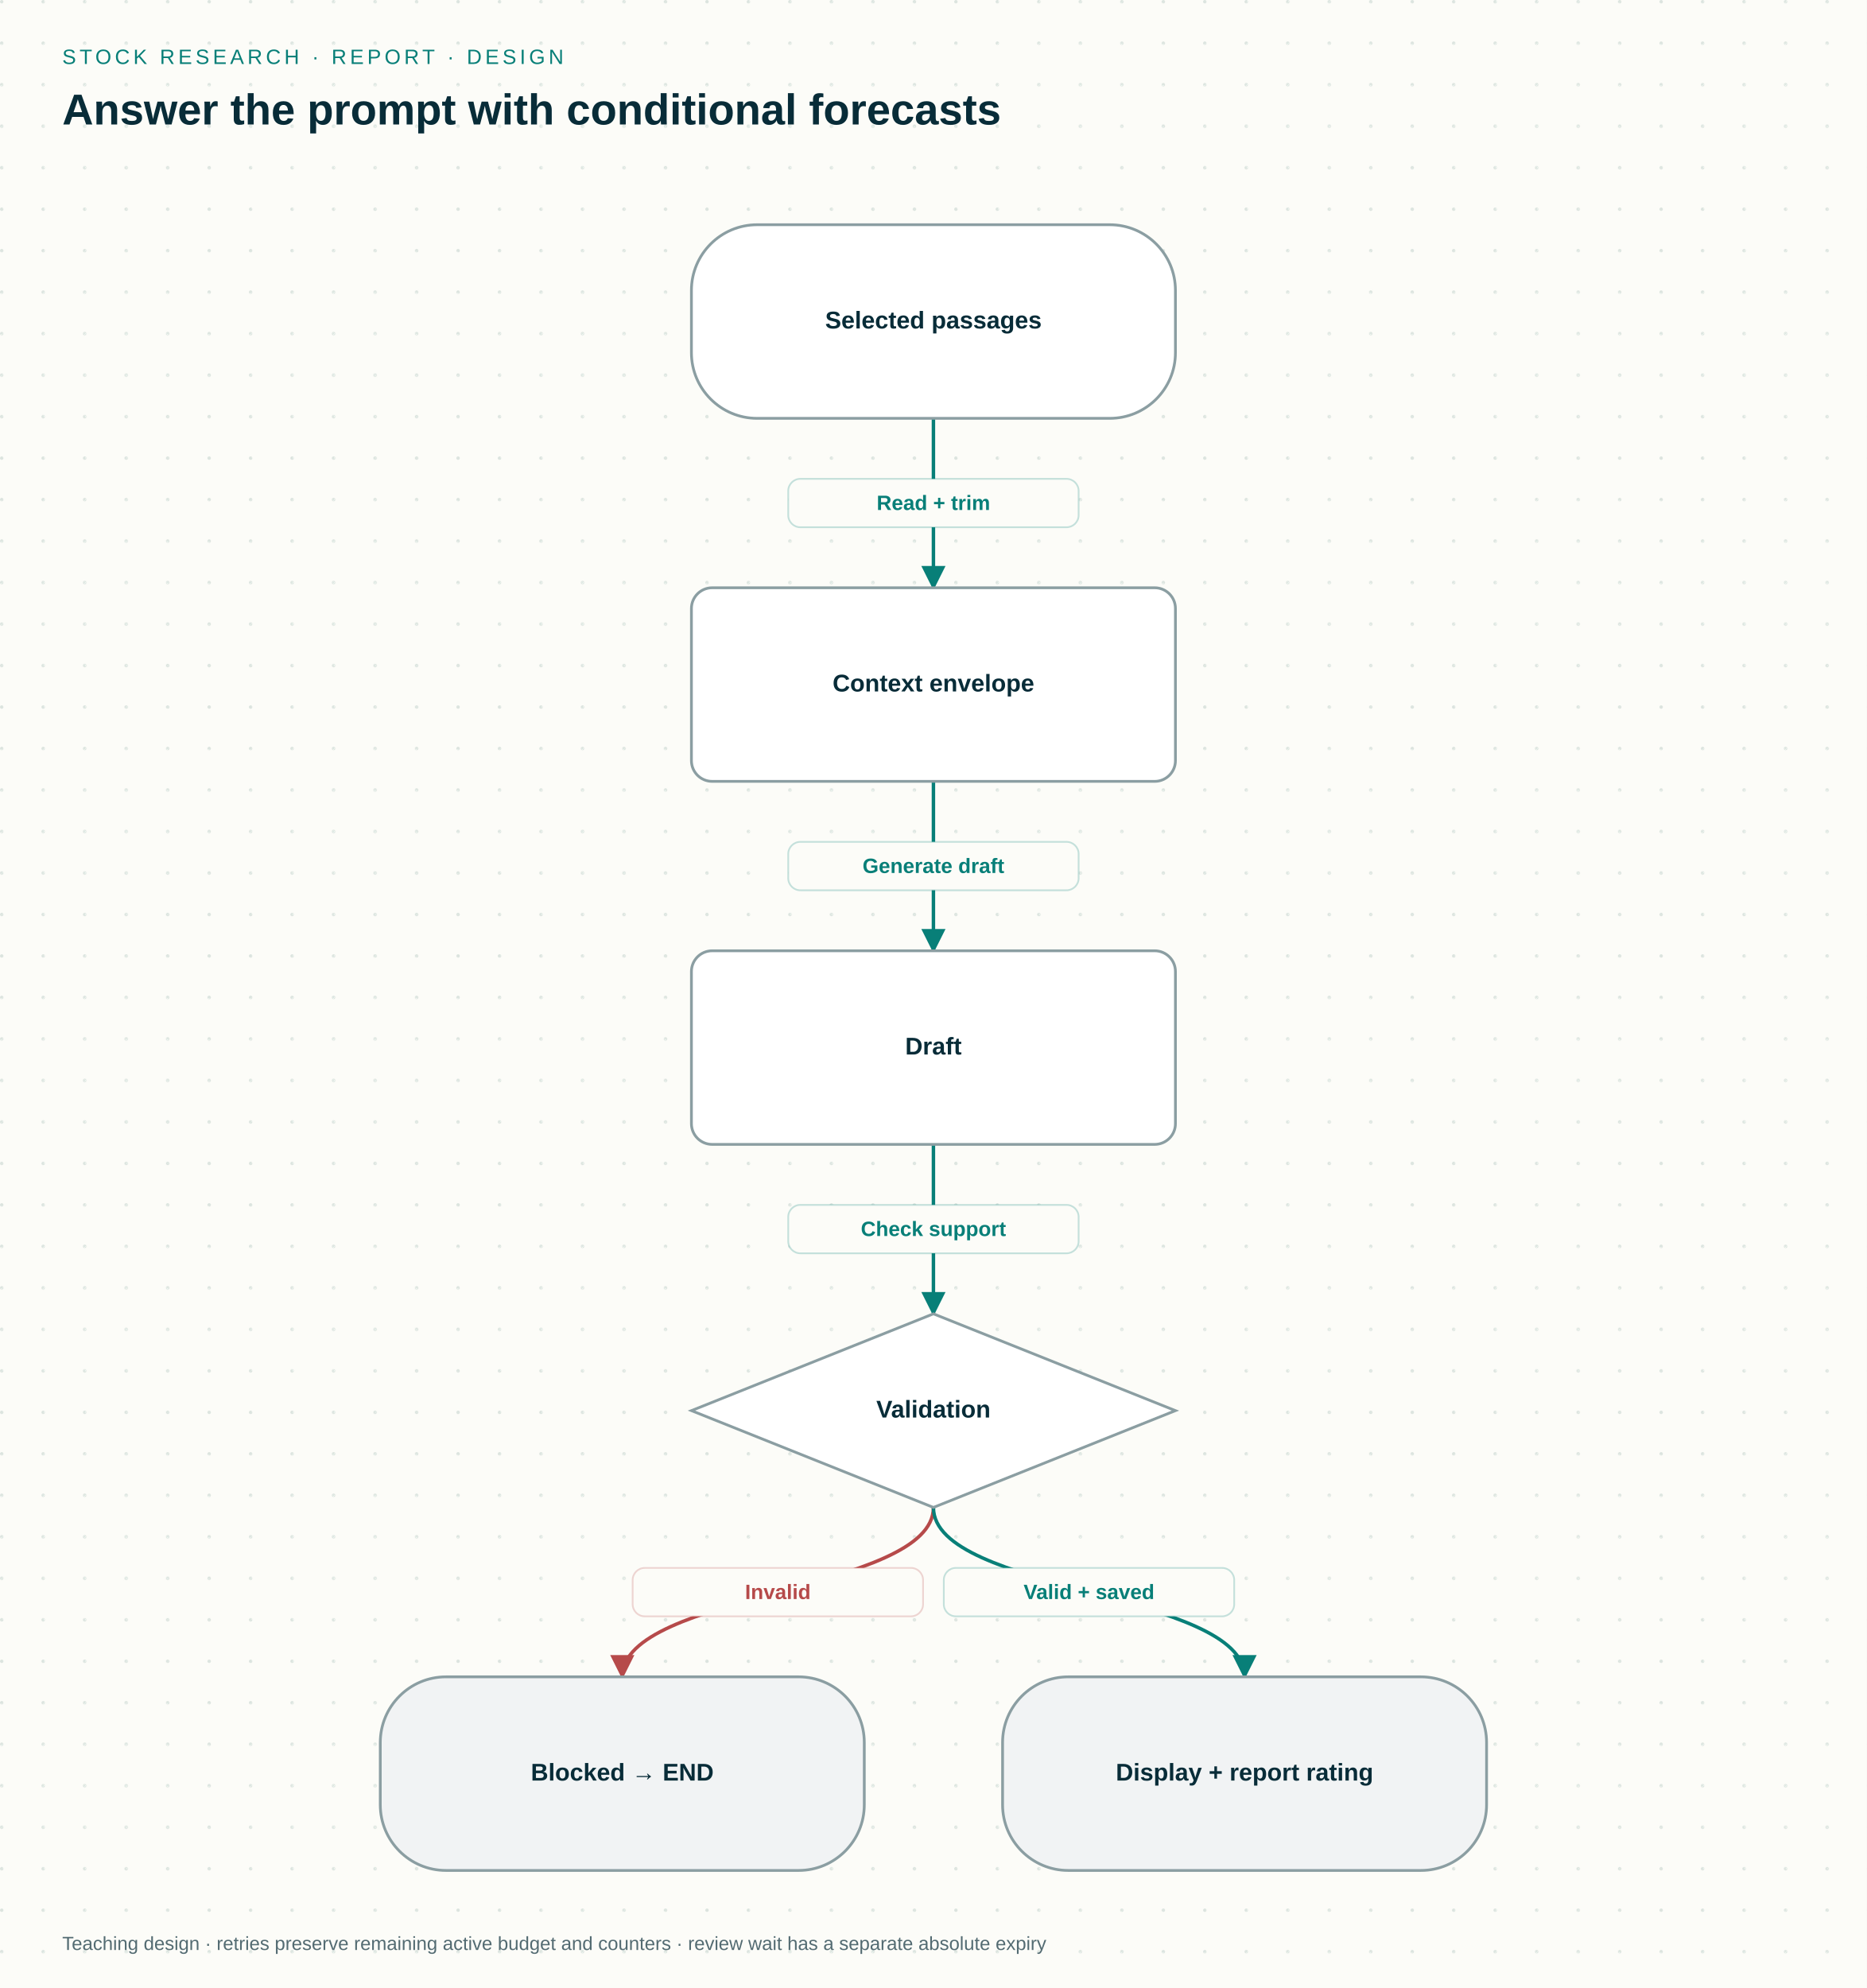
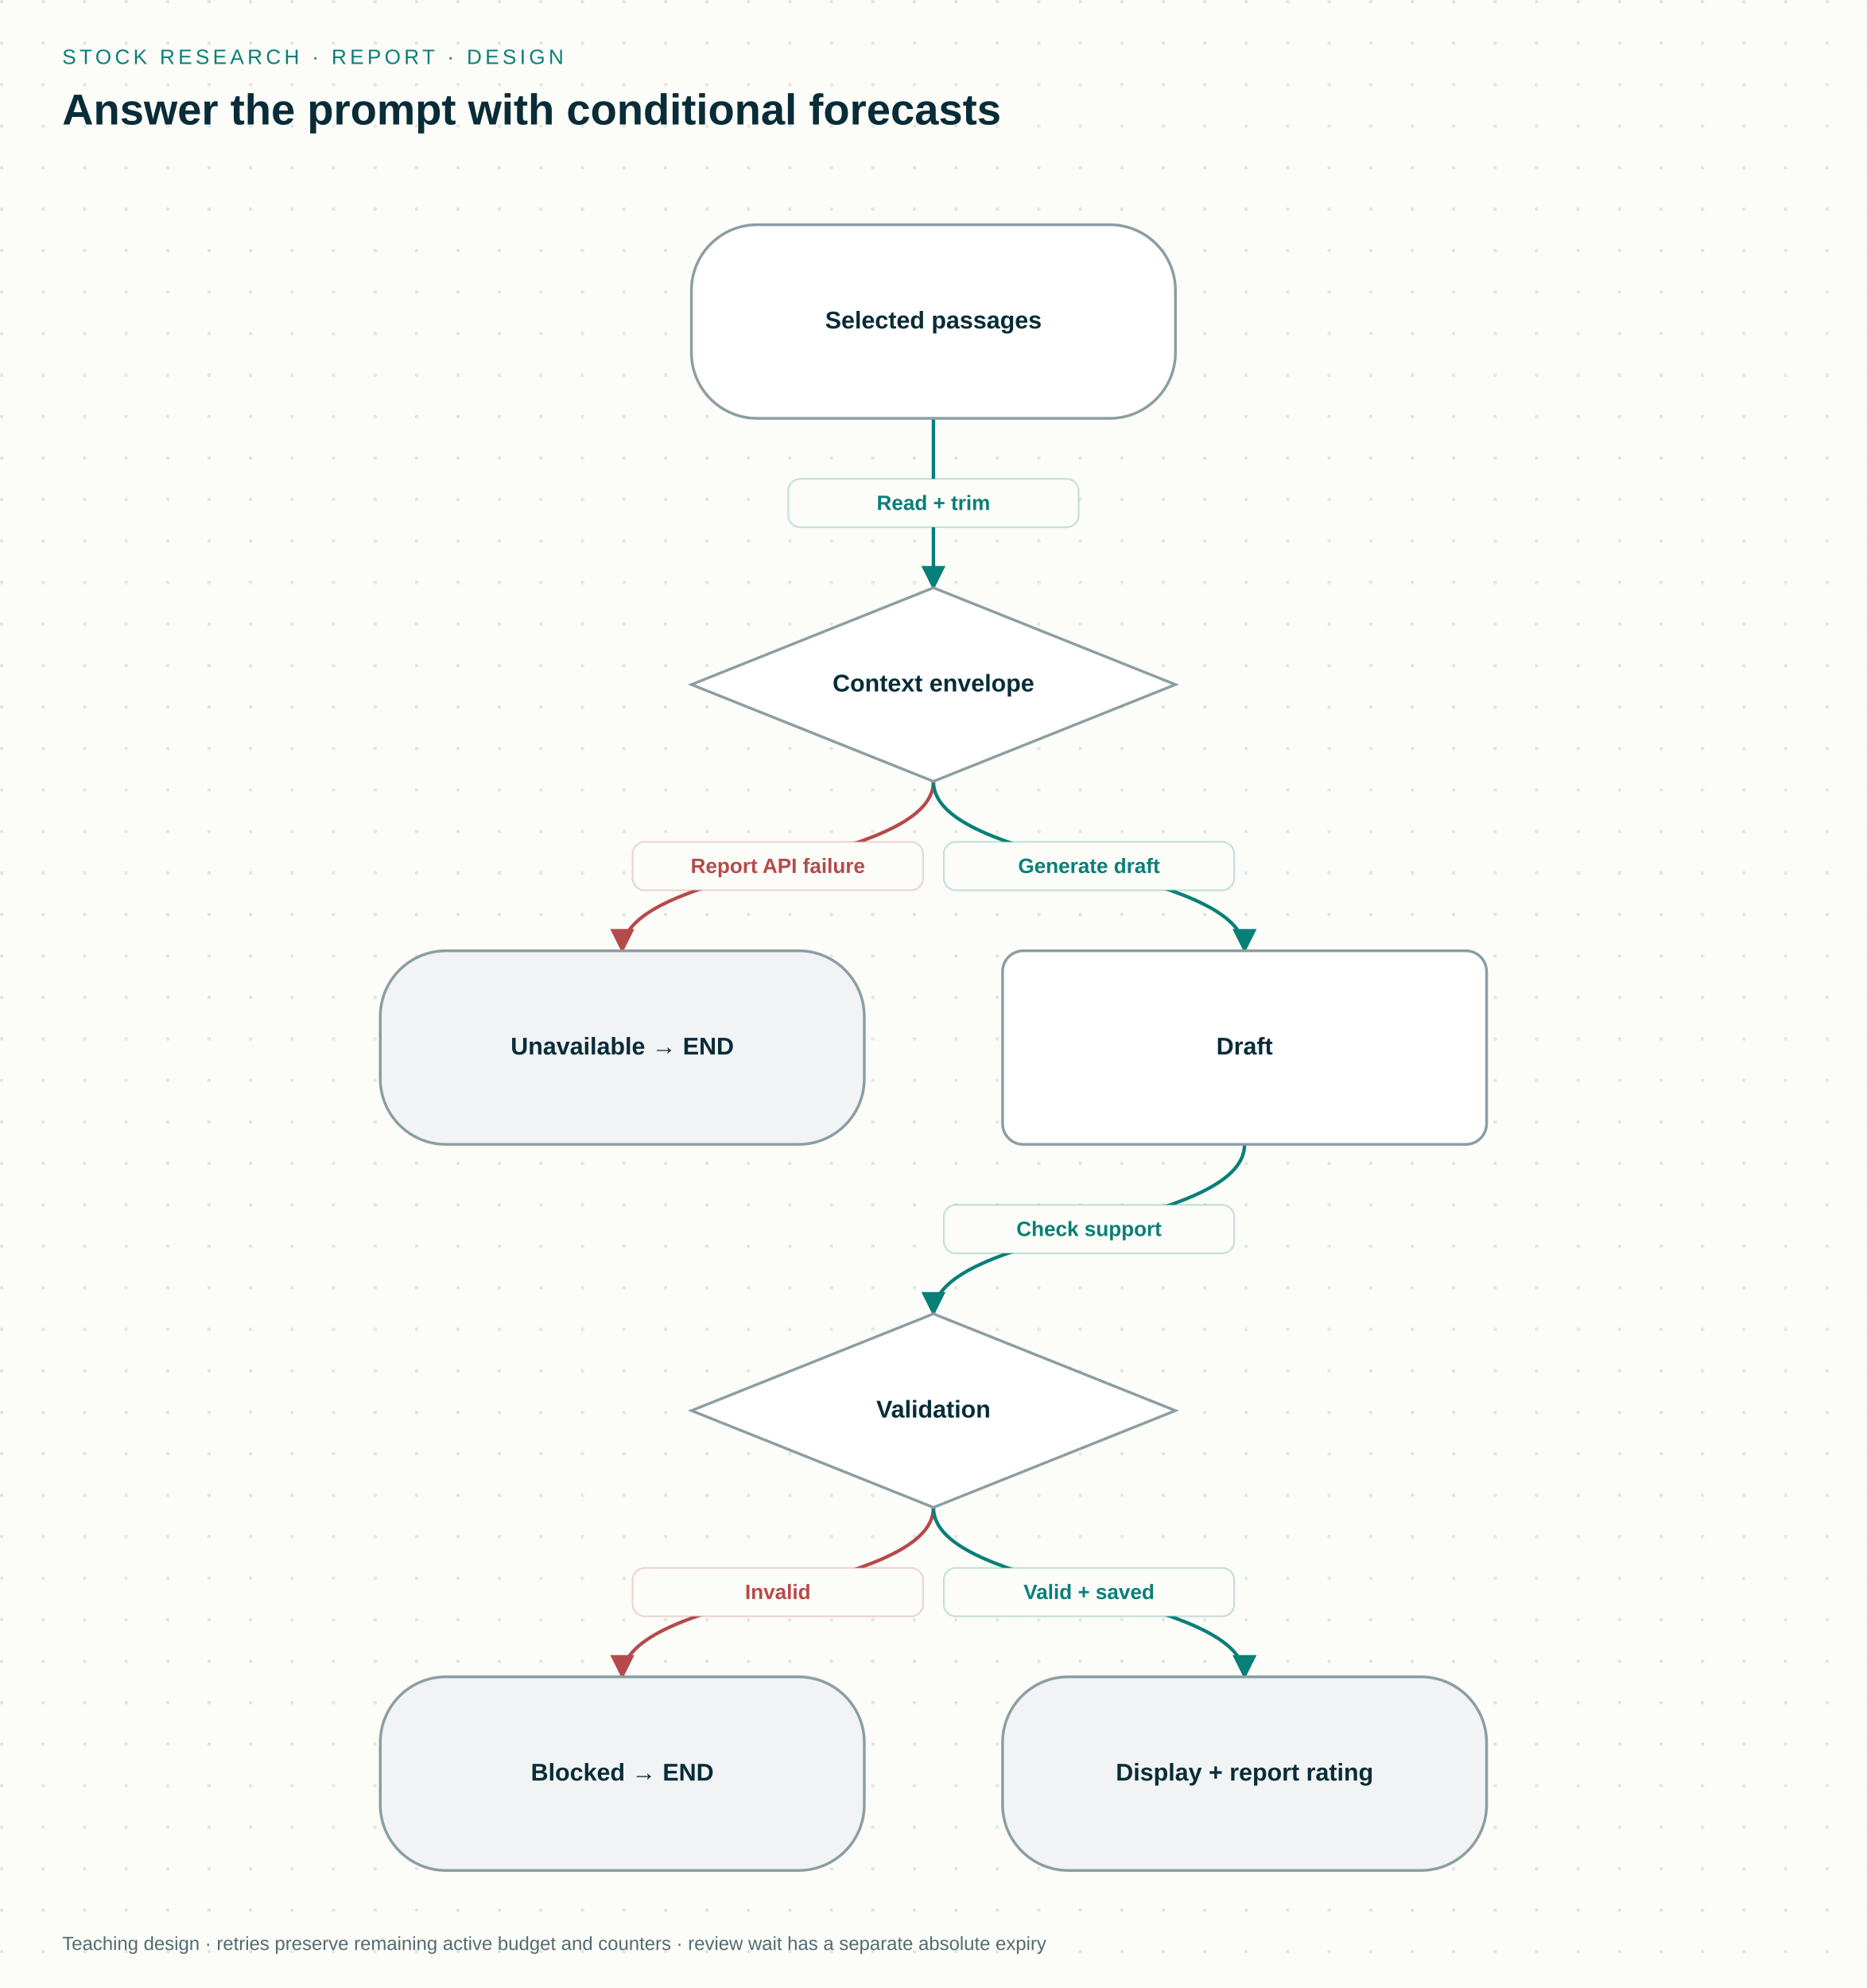
<svg xmlns="http://www.w3.org/2000/svg" viewBox="0 0 1080 1150" width="1080" height="1150" role="img" aria-label="Answer the prompt with conditional forecasts" style="font-family:Arial, &quot;Noto Sans TC&quot;, sans-serif;display:block;max-width:100%;height:auto">
  <defs>
    <pattern id="report-en-grid" width="24" height="24" patternUnits="userSpaceOnUse">
      <circle cx="1" cy="1" r="1" fill="#dce4df" />
    </pattern>
    <marker id="report-en-flow" viewBox="0 0 10 10" refX="9" refY="5" markerWidth="7" markerHeight="7" orient="auto-start-reverse">
      <path d="M 0 0 L 10 5 L 0 10 z" fill="#087f78" />
    </marker>
    <marker id="report-en-retry" viewBox="0 0 10 10" refX="9" refY="5" markerWidth="7" markerHeight="7" orient="auto-start-reverse">
      <path d="M 0 0 L 10 5 L 0 10 z" fill="#7251a1" />
    </marker>
    <marker id="report-en-fallback" viewBox="0 0 10 10" refX="9" refY="5" markerWidth="7" markerHeight="7" orient="auto-start-reverse">
      <path d="M 0 0 L 10 5 L 0 10 z" fill="#9b641b" />
    </marker>
    <marker id="report-en-stop" viewBox="0 0 10 10" refX="9" refY="5" markerWidth="7" markerHeight="7" orient="auto-start-reverse">
      <path d="M 0 0 L 10 5 L 0 10 z" fill="#b64a4a" />
    </marker>
  </defs>
  <rect width="1080" height="1150" fill="#fcfcf8" />
  <rect width="1080" height="1150" fill="url(#report-en-grid)" />
  <text x="36" y="37" fill="#087f78" font-size="12" letter-spacing="2">STOCK RESEARCH · REPORT · DESIGN</text>
  <text x="36" y="72" fill="#082c38" font-size="25" font-weight="700">Answer the prompt with conditional forecasts</text>
  <g opacity="1">
    <path d="M 540 242 C 540 291, 540 291, 540 340" fill="none" stroke="#087f78" stroke-width="2" marker-end="url(#report-en-flow)" />
    <rect x="456" y="277" width="168" height="28" rx="7" fill="#fcfcf8" stroke="#087f78" stroke-opacity=".23" />
    <text x="540" text-anchor="middle" fill="#087f78" font-size="12" font-weight="600">
      <tspan x="540" y="295">Read + trim</tspan>
    </text>
  </g>
  <g opacity="1">
-     <path d="M 540 452 C 540 501, 540 501, 540 550" fill="none" stroke="#087f78" stroke-width="2" marker-end="url(#report-en-flow)" />
-     <rect x="456" y="487" width="168" height="28" rx="7" fill="#fcfcf8" stroke="#087f78" stroke-opacity=".23" />
-     <text x="540" text-anchor="middle" fill="#087f78" font-size="12" font-weight="600">
-       <tspan x="540" y="505">Generate draft</tspan>
+     <path d="M 540 452 C 540 501, 360 501, 360 550" fill="none" stroke="#b64a4a" stroke-width="2" marker-end="url(#report-en-stop)" />
+     <rect x="366" y="487" width="168" height="28" rx="7" fill="#fcfcf8" stroke="#b64a4a" stroke-opacity=".23" />
+     <text x="450" text-anchor="middle" fill="#b64a4a" font-size="12" font-weight="600">
+       <tspan x="450" y="505">Report API failure</tspan>
    </text>
  </g>
  <g opacity="1">
-     <path d="M 540 662 C 540 711, 540 711, 540 760" fill="none" stroke="#087f78" stroke-width="2" marker-end="url(#report-en-flow)" />
-     <rect x="456" y="697" width="168" height="28" rx="7" fill="#fcfcf8" stroke="#087f78" stroke-opacity=".23" />
-     <text x="540" text-anchor="middle" fill="#087f78" font-size="12" font-weight="600">
-       <tspan x="540" y="715">Check support</tspan>
+     <path d="M 540 452 C 540 501, 720 501, 720 550" fill="none" stroke="#087f78" stroke-width="2" marker-end="url(#report-en-flow)" />
+     <rect x="546" y="487" width="168" height="28" rx="7" fill="#fcfcf8" stroke="#087f78" stroke-opacity=".23" />
+     <text x="630" text-anchor="middle" fill="#087f78" font-size="12" font-weight="600">
+       <tspan x="630" y="505">Generate draft</tspan>
+     </text>
+   </g>
+   <g opacity="1">
+     <path d="M 720 662 C 720 711, 540 711, 540 760" fill="none" stroke="#087f78" stroke-width="2" marker-end="url(#report-en-flow)" />
+     <rect x="546" y="697" width="168" height="28" rx="7" fill="#fcfcf8" stroke="#087f78" stroke-opacity=".23" />
+     <text x="630" text-anchor="middle" fill="#087f78" font-size="12" font-weight="600">
+       <tspan x="630" y="715">Check support</tspan>
    </text>
  </g>
  <g opacity="1">
    <path d="M 540 872 C 540 921, 360 921, 360 970" fill="none" stroke="#b64a4a" stroke-width="2" marker-end="url(#report-en-stop)" />
    <rect x="366" y="907" width="168" height="28" rx="7" fill="#fcfcf8" stroke="#b64a4a" stroke-opacity=".23" />
    <text x="450" text-anchor="middle" fill="#b64a4a" font-size="12" font-weight="600">
      <tspan x="450" y="925">Invalid</tspan>
    </text>
  </g>
  <g opacity="1">
    <path d="M 540 872 C 540 921, 720 921, 720 970" fill="none" stroke="#087f78" stroke-width="2" marker-end="url(#report-en-flow)" />
    <rect x="546" y="907" width="168" height="28" rx="7" fill="#fcfcf8" stroke="#087f78" stroke-opacity=".23" />
    <text x="630" text-anchor="middle" fill="#087f78" font-size="12" font-weight="600">
      <tspan x="630" y="925">Valid + saved</tspan>
    </text>
  </g>
  <g data-node-id="Selected passages" aria-label="Selected passages">
    <rect x="400" y="130" width="280" height="112" rx="38" fill="#fff" stroke="#8b9ea2" stroke-width="1.6" />
    <text x="540" text-anchor="middle" fill="#082c38" font-size="14" font-weight="600" pointer-events="none">
      <tspan x="540" y="190">Selected passages</tspan>
    </text>
  </g>
  <g data-node-id="Context envelope" aria-label="Context envelope">
-     <rect x="400" y="340" width="280" height="112" rx="12" fill="#fff" stroke="#8b9ea2" stroke-width="1.6" />
+     <polygon points="540,340 680,396 540,452 400,396" fill="#fff" stroke="#8b9ea2" stroke-width="1.6" />
    <text x="540" text-anchor="middle" fill="#082c38" font-size="14" font-weight="600" pointer-events="none">
      <tspan x="540" y="400">Context envelope</tspan>
    </text>
  </g>
+   <g data-node-id="Unavailable → END" aria-label="Unavailable → END">
+     <rect x="220" y="550" width="280" height="112" rx="38" fill="#f1f3f4" stroke="#8b9ea2" stroke-width="1.6" />
+     <text x="360" text-anchor="middle" fill="#082c38" font-size="14" font-weight="600" pointer-events="none">
+       <tspan x="360" y="610">Unavailable → END</tspan>
+     </text>
+   </g>
  <g data-node-id="Draft" aria-label="Draft">
-     <rect x="400" y="550" width="280" height="112" rx="12" fill="#fff" stroke="#8b9ea2" stroke-width="1.6" />
-     <text x="540" text-anchor="middle" fill="#082c38" font-size="14" font-weight="600" pointer-events="none">
-       <tspan x="540" y="610">Draft</tspan>
+     <rect x="580" y="550" width="280" height="112" rx="12" fill="#fff" stroke="#8b9ea2" stroke-width="1.6" />
+     <text x="720" text-anchor="middle" fill="#082c38" font-size="14" font-weight="600" pointer-events="none">
+       <tspan x="720" y="610">Draft</tspan>
    </text>
  </g>
  <g data-node-id="Validation" aria-label="Validation">
    <polygon points="540,760 680,816 540,872 400,816" fill="#fff" stroke="#8b9ea2" stroke-width="1.6" />
    <text x="540" text-anchor="middle" fill="#082c38" font-size="14" font-weight="600" pointer-events="none">
      <tspan x="540" y="820">Validation</tspan>
    </text>
  </g>
  <g data-node-id="Blocked → END" aria-label="Blocked → END">
    <rect x="220" y="970" width="280" height="112" rx="38" fill="#f1f3f4" stroke="#8b9ea2" stroke-width="1.6" />
    <text x="360" text-anchor="middle" fill="#082c38" font-size="14" font-weight="600" pointer-events="none">
      <tspan x="360" y="1030">Blocked → END</tspan>
    </text>
  </g>
  <g data-node-id="Display + report rating" aria-label="Display + report rating">
    <rect x="580" y="970" width="280" height="112" rx="38" fill="#f1f3f4" stroke="#8b9ea2" stroke-width="1.6" />
    <text x="720" text-anchor="middle" fill="#082c38" font-size="14" font-weight="600" pointer-events="none">
      <tspan x="720" y="1030">Display + report rating</tspan>
    </text>
  </g>
  <text x="36" y="1128" font-size="11" fill="#536b72">Teaching design · retries preserve remaining active budget and counters · review wait has a separate absolute expiry</text>
</svg>
